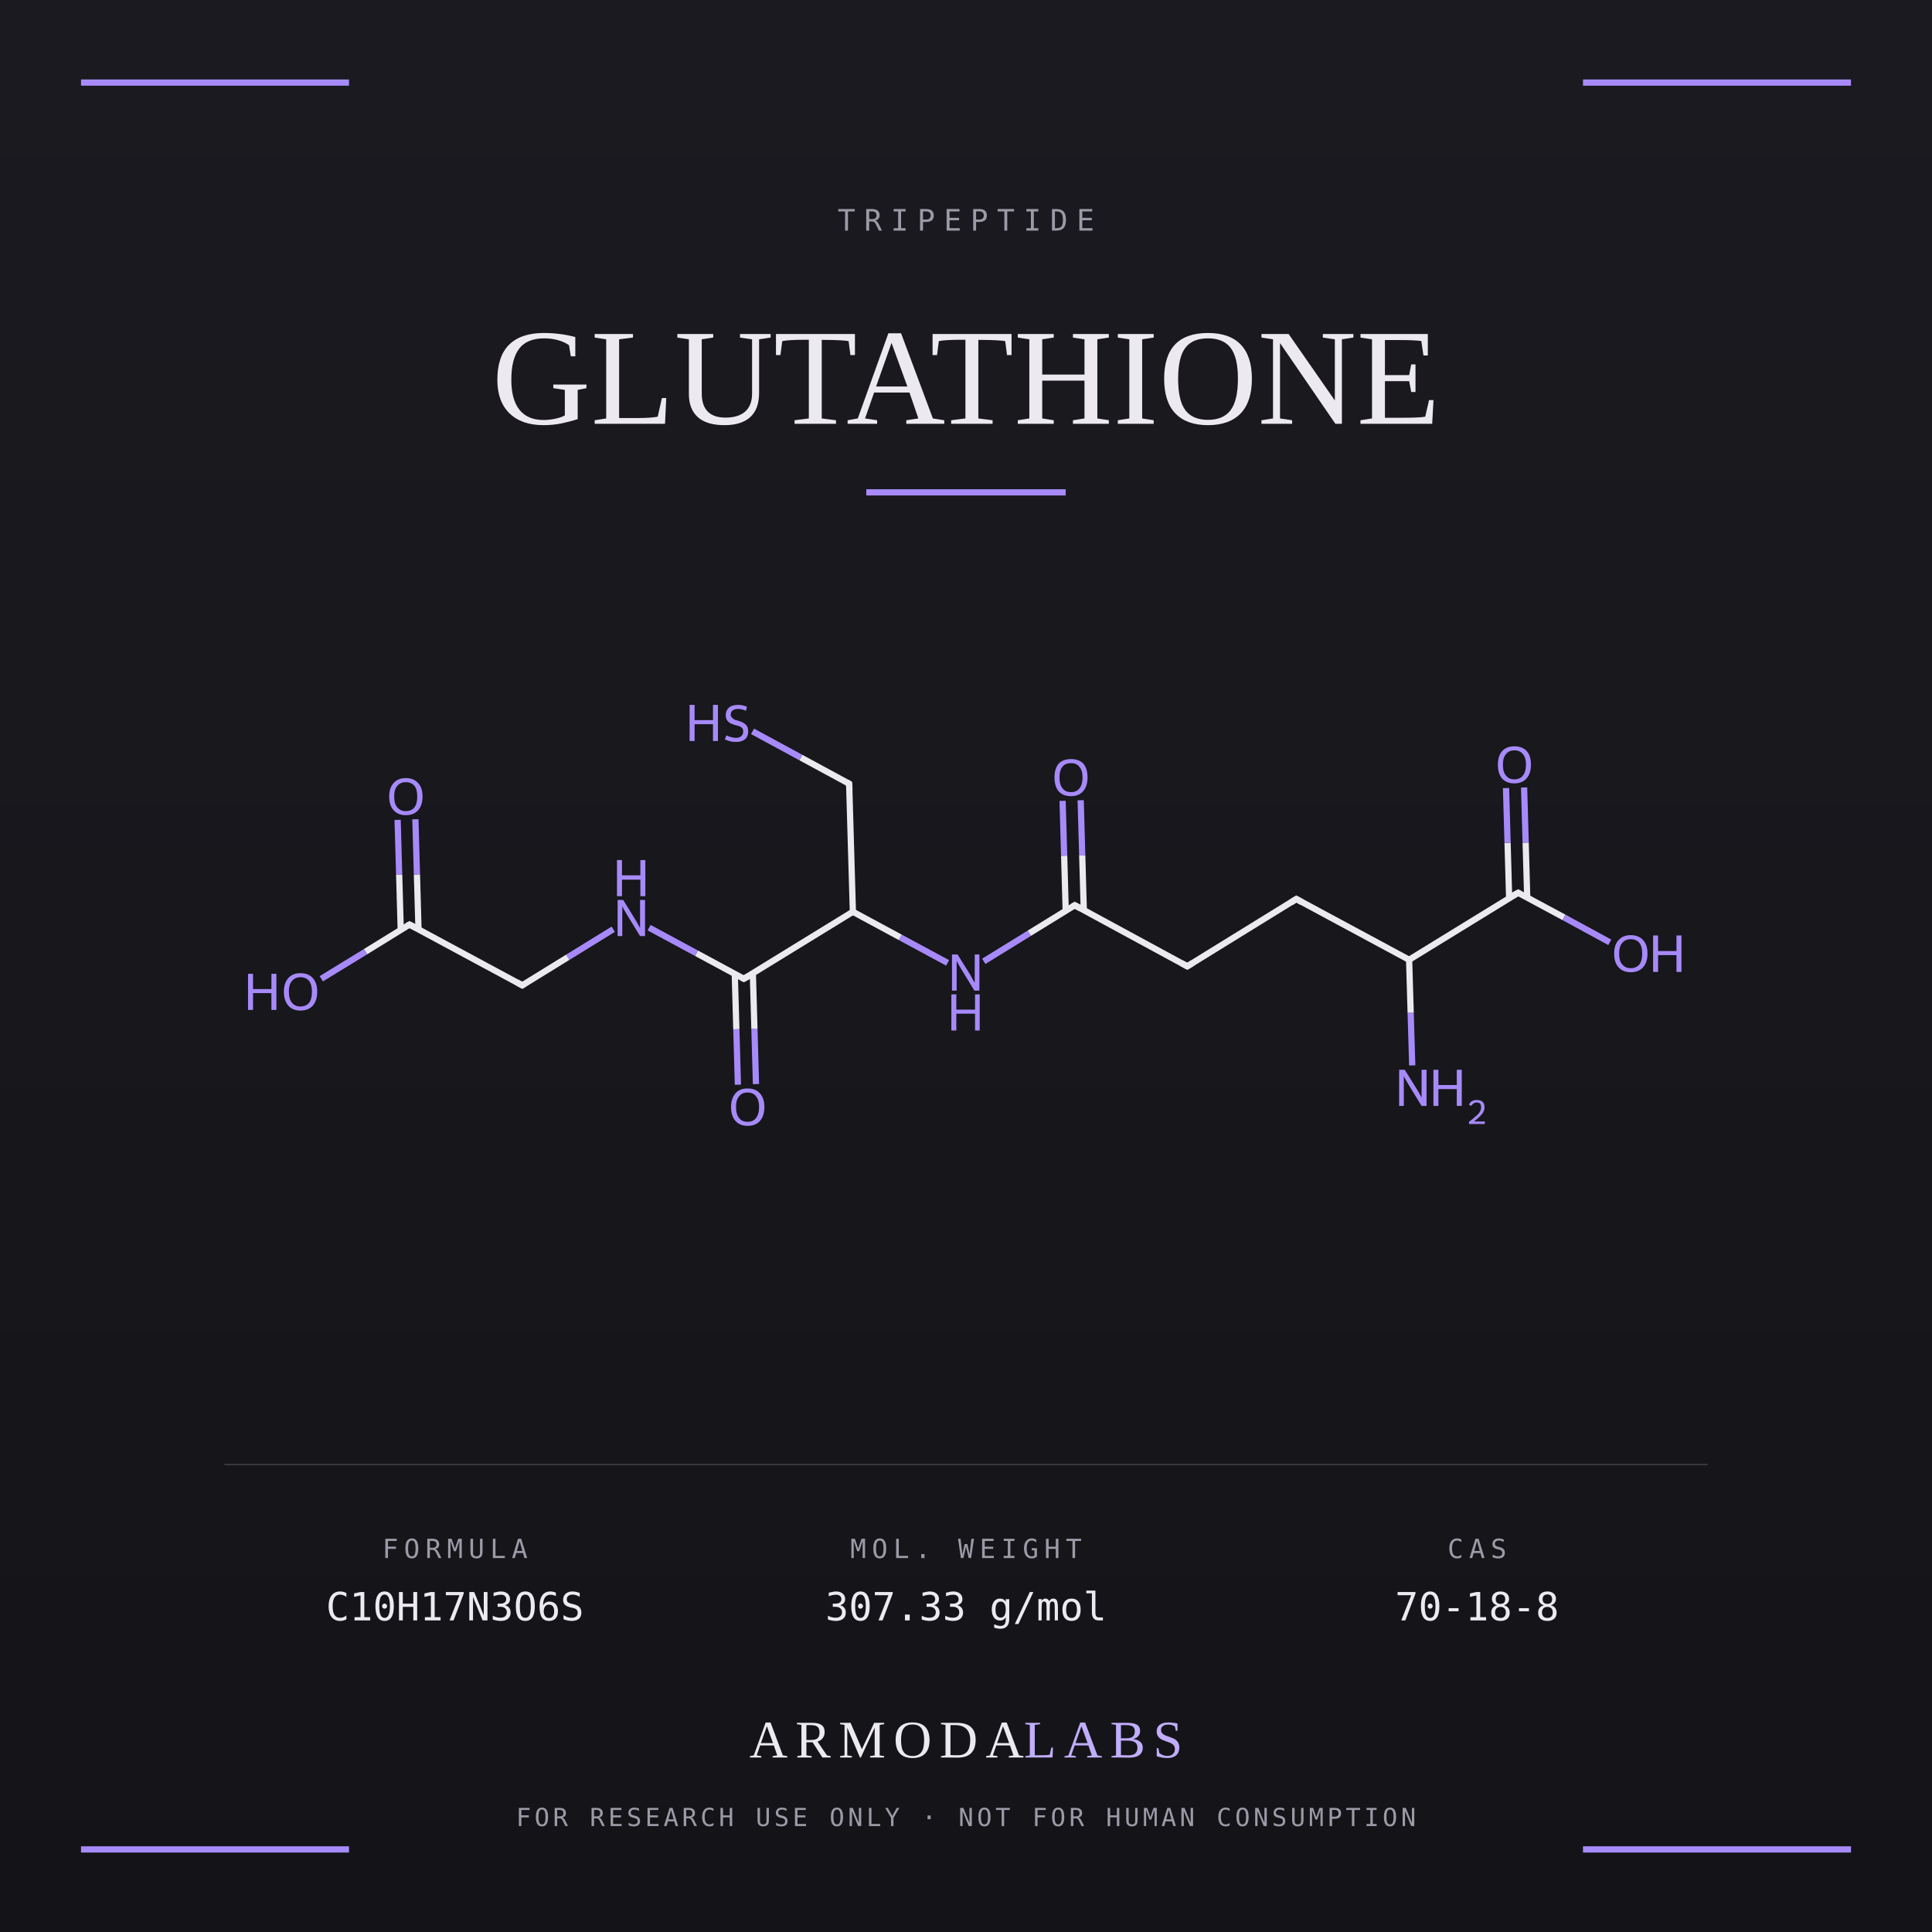
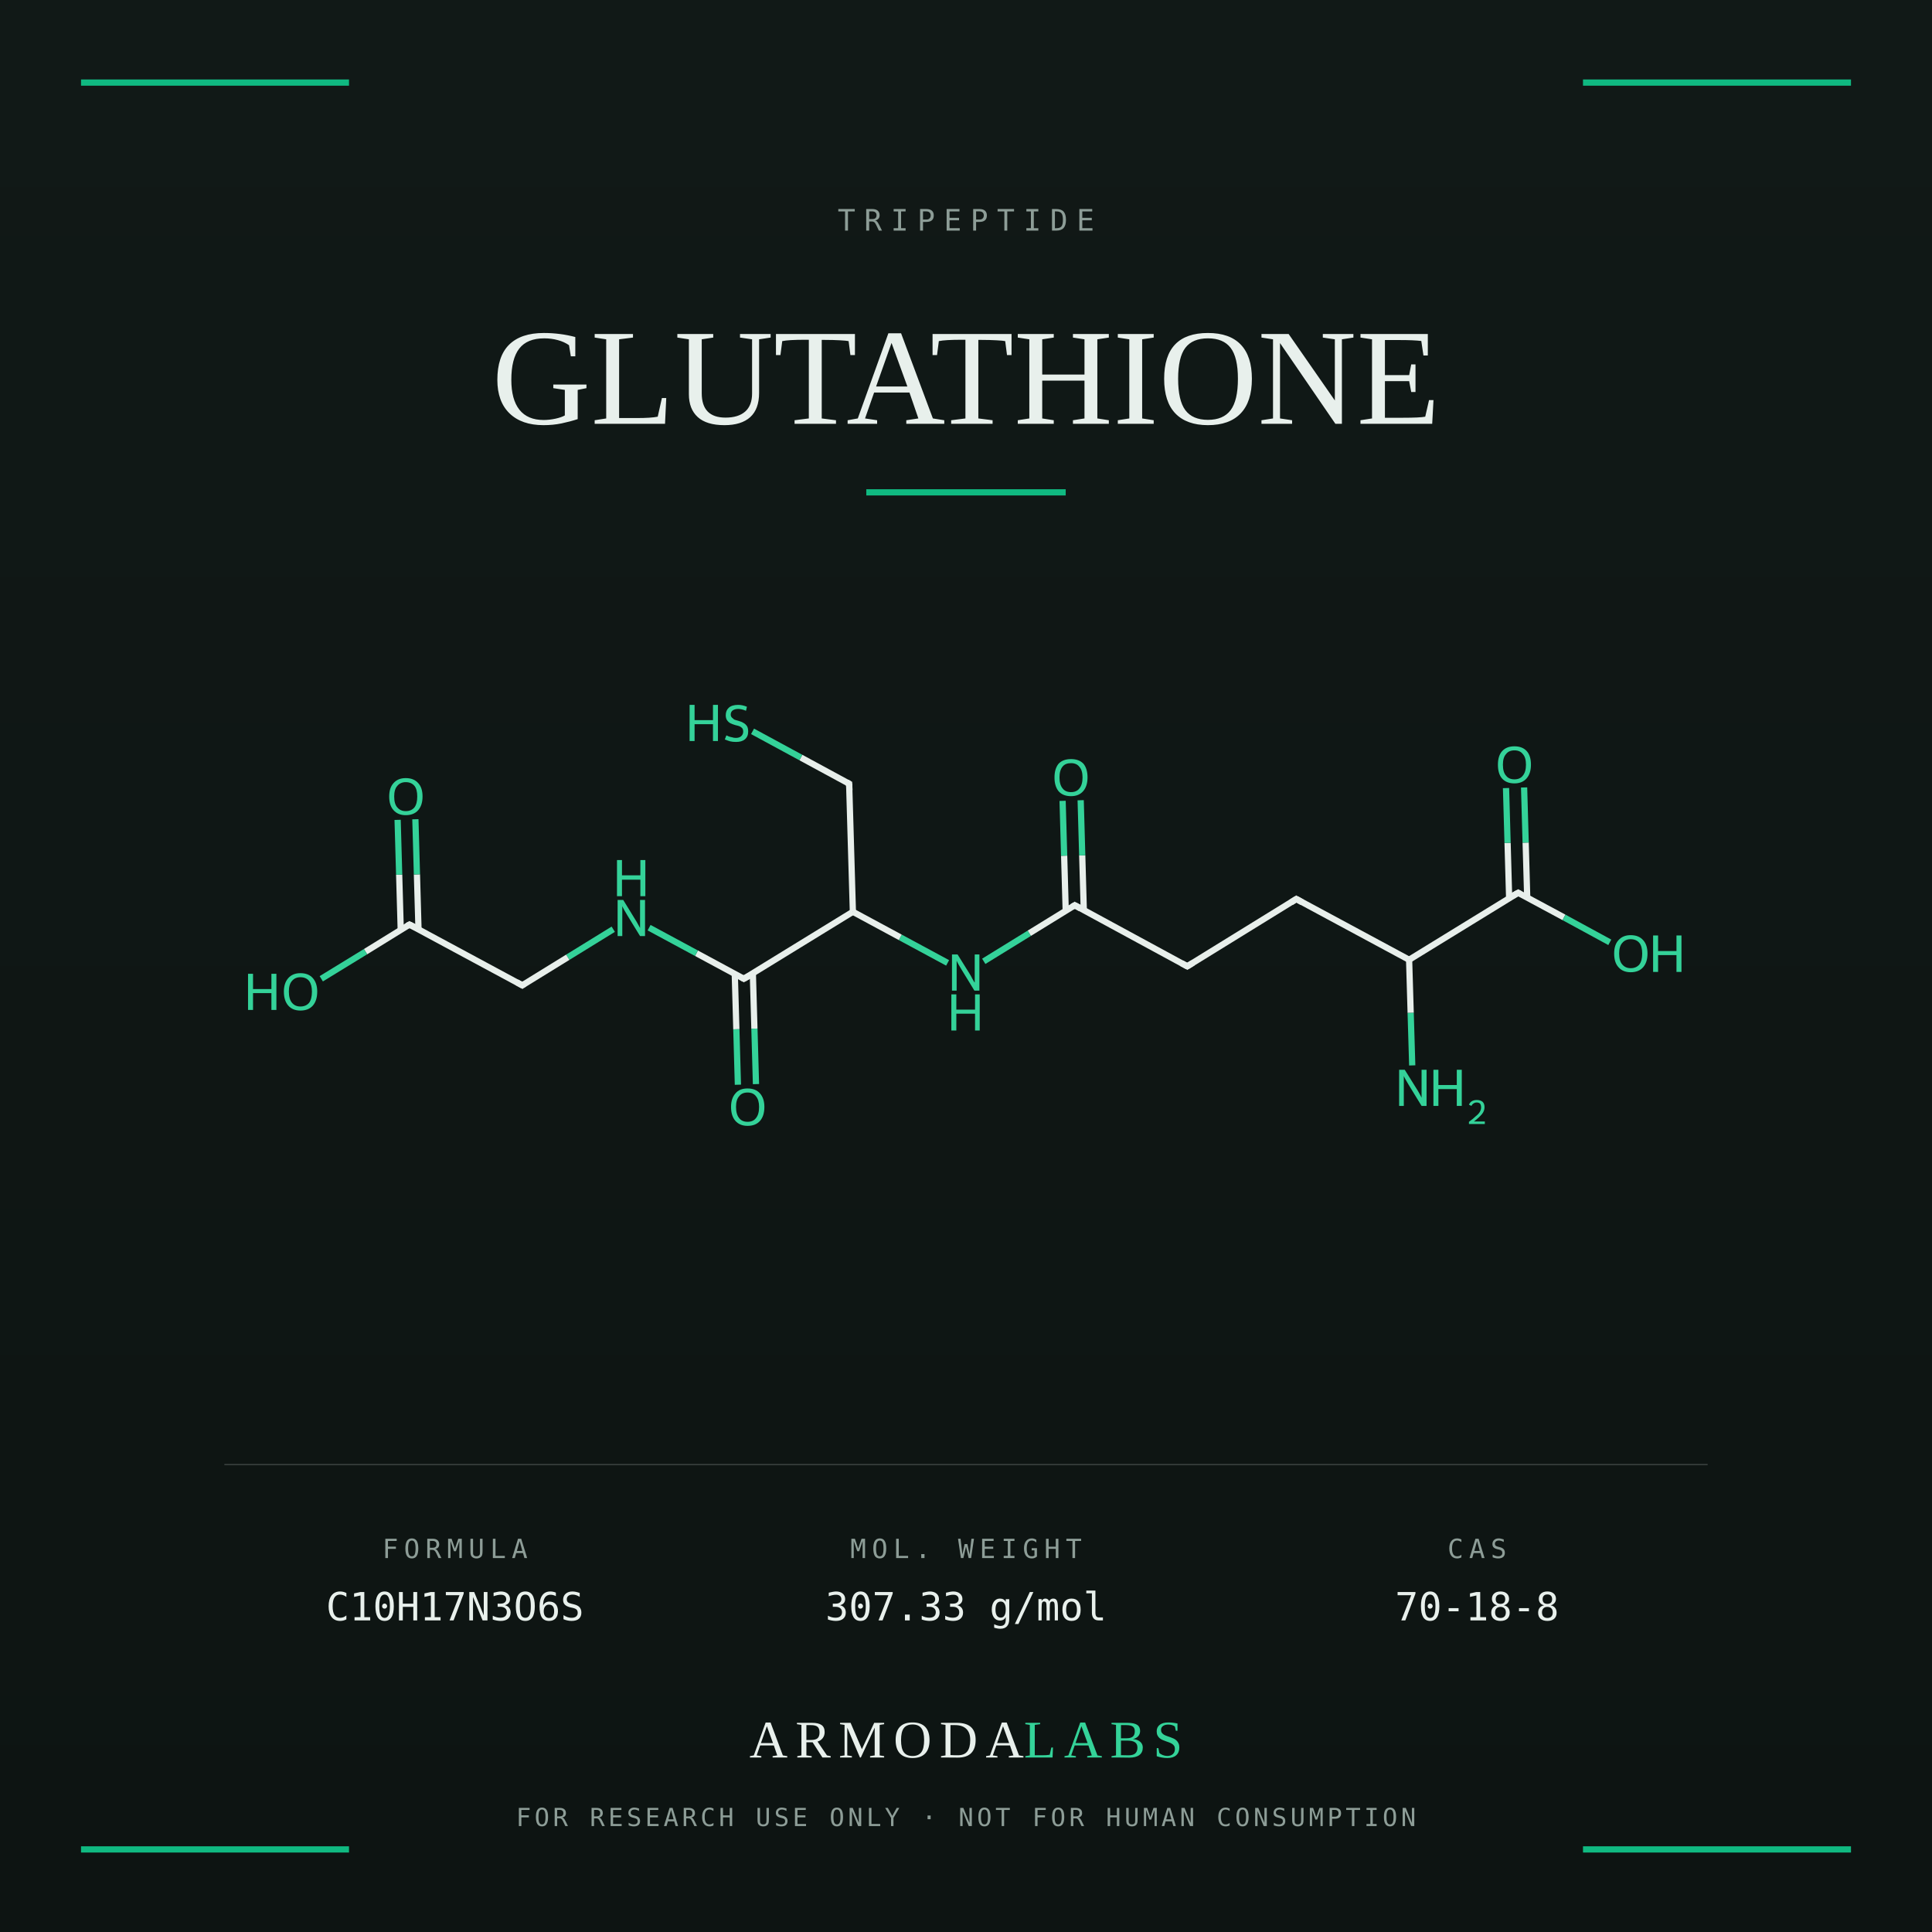
<svg xmlns="http://www.w3.org/2000/svg" viewBox="0 0 620 620" preserveAspectRatio="xMidYMid meet" style="display:block;width:100%;height:auto" role="img" aria-label="GLUTATHIONE chemical structure">
  <defs>
    <linearGradient id="paper" x1="0" y1="0" x2="0" y2="1">
-       <stop offset="0%" stop-color="#1a1a20" />
-       <stop offset="100%" stop-color="#141418" />
+       <stop offset="0%" stop-color="#111917" />
+       <stop offset="100%" stop-color="#0d1412" />
    </linearGradient>
  </defs>
  <rect width="620" height="620" fill="url(#paper)" />
-   <line x1="26" y1="26.5" x2="112" y2="26.5" stroke="#a78bfa" stroke-width="2" />
-   <line x1="508" y1="26.5" x2="594" y2="26.5" stroke="#a78bfa" stroke-width="2" />
-   <line x1="26" y1="593.5" x2="112" y2="593.5" stroke="#a78bfa" stroke-width="2" />
-   <line x1="508" y1="593.5" x2="594" y2="593.5" stroke="#a78bfa" stroke-width="2" />
-   <text x="310.0" y="74" text-anchor="middle" font-family="ui-monospace,Menlo,monospace" font-size="9.5" letter-spacing="2.8" fill="#9b9aa6">TRIPEPTIDE</text>
-   <text x="310.0" y="136" text-anchor="middle" font-family="Georgia,'Times New Roman',serif" font-size="44" fill="#eceaf0">GLUTATHIONE</text>
-   <line x1="278.0" y1="158" x2="342.0" y2="158" stroke="#a78bfa" stroke-width="2" />
+   <line x1="26" y1="26.5" x2="112" y2="26.5" stroke="#10b981" stroke-width="2" />
+   <line x1="508" y1="26.5" x2="594" y2="26.5" stroke="#10b981" stroke-width="2" />
+   <line x1="26" y1="593.5" x2="112" y2="593.5" stroke="#10b981" stroke-width="2" />
+   <line x1="508" y1="593.5" x2="594" y2="593.5" stroke="#10b981" stroke-width="2" />
+   <text x="310.0" y="74" text-anchor="middle" font-family="ui-monospace,Menlo,monospace" font-size="9.5" letter-spacing="2.8" fill="#8d9d97">TRIPEPTIDE</text>
+   <text x="310.0" y="136" text-anchor="middle" font-family="Georgia,'Times New Roman',serif" font-size="44" fill="#e8f0ec">GLUTATHIONE</text>
+   <line x1="278.0" y1="158" x2="342.0" y2="158" stroke="#10b981" stroke-width="2" />
  <g transform="translate(70,176)">
    <svg version="1.1" baseProfile="full" xml:space="preserve" width="480px" height="236px" viewBox="0 0 480 236">
-       <path class="bond-0 atom-0 atom-1" d="M 383.2,165.9 L 382.7,149.0" style="fill:none;fill-rule:evenodd;stroke:#A78AF9;stroke-width:2.0px;stroke-linecap:butt;stroke-linejoin:miter;stroke-opacity:1" />
-       <path class="bond-0 atom-0 atom-1" d="M 382.7,149.0 L 382.2,132.0" style="fill:none;fill-rule:evenodd;stroke:#EBEAEF;stroke-width:2.0px;stroke-linecap:butt;stroke-linejoin:miter;stroke-opacity:1" />
-       <path class="bond-1 atom-1 atom-2" d="M 382.2,132.0 L 346.0,112.5" style="fill:none;fill-rule:evenodd;stroke:#EBEAEF;stroke-width:2.0px;stroke-linecap:butt;stroke-linejoin:miter;stroke-opacity:1" />
-       <path class="bond-2 atom-2 atom-3" d="M 346.0,112.5 L 311.0,134.1" style="fill:none;fill-rule:evenodd;stroke:#EBEAEF;stroke-width:2.0px;stroke-linecap:butt;stroke-linejoin:miter;stroke-opacity:1" />
-       <path class="bond-3 atom-3 atom-4" d="M 311.0,134.1 L 274.9,114.5" style="fill:none;fill-rule:evenodd;stroke:#EBEAEF;stroke-width:2.0px;stroke-linecap:butt;stroke-linejoin:miter;stroke-opacity:1" />
-       <path class="bond-4 atom-4 atom-5" d="M 277.8,116.1 L 277.3,98.5" style="fill:none;fill-rule:evenodd;stroke:#EBEAEF;stroke-width:2.0px;stroke-linecap:butt;stroke-linejoin:miter;stroke-opacity:1" />
-       <path class="bond-4 atom-4 atom-5" d="M 277.3,98.5 L 276.8,80.8" style="fill:none;fill-rule:evenodd;stroke:#A78AF9;stroke-width:2.0px;stroke-linecap:butt;stroke-linejoin:miter;stroke-opacity:1" />
-       <path class="bond-4 atom-4 atom-5" d="M 272.0,116.3 L 271.5,98.6" style="fill:none;fill-rule:evenodd;stroke:#EBEAEF;stroke-width:2.0px;stroke-linecap:butt;stroke-linejoin:miter;stroke-opacity:1" />
-       <path class="bond-4 atom-4 atom-5" d="M 271.5,98.6 L 271.0,81.0" style="fill:none;fill-rule:evenodd;stroke:#A78AF9;stroke-width:2.0px;stroke-linecap:butt;stroke-linejoin:miter;stroke-opacity:1" />
-       <path class="bond-5 atom-4 atom-6" d="M 274.9,114.5 L 260.3,123.5" style="fill:none;fill-rule:evenodd;stroke:#EBEAEF;stroke-width:2.0px;stroke-linecap:butt;stroke-linejoin:miter;stroke-opacity:1" />
-       <path class="bond-5 atom-4 atom-6" d="M 260.3,123.5 L 245.7,132.5" style="fill:none;fill-rule:evenodd;stroke:#A78AF9;stroke-width:2.0px;stroke-linecap:butt;stroke-linejoin:miter;stroke-opacity:1" />
-       <path class="bond-6 atom-6 atom-7" d="M 234.1,133.0 L 218.9,124.8" style="fill:none;fill-rule:evenodd;stroke:#A78AF9;stroke-width:2.0px;stroke-linecap:butt;stroke-linejoin:miter;stroke-opacity:1" />
-       <path class="bond-6 atom-6 atom-7" d="M 218.9,124.8 L 203.7,116.6" style="fill:none;fill-rule:evenodd;stroke:#EBEAEF;stroke-width:2.0px;stroke-linecap:butt;stroke-linejoin:miter;stroke-opacity:1" />
-       <path class="bond-7 atom-7 atom-8" d="M 203.7,116.6 L 202.5,75.5" style="fill:none;fill-rule:evenodd;stroke:#EBEAEF;stroke-width:2.0px;stroke-linecap:butt;stroke-linejoin:miter;stroke-opacity:1" />
-       <path class="bond-8 atom-8 atom-9" d="M 202.5,75.5 L 187.0,67.1" style="fill:none;fill-rule:evenodd;stroke:#EBEAEF;stroke-width:2.0px;stroke-linecap:butt;stroke-linejoin:miter;stroke-opacity:1" />
-       <path class="bond-8 atom-8 atom-9" d="M 187.0,67.1 L 171.5,58.7" style="fill:none;fill-rule:evenodd;stroke:#A78AF9;stroke-width:2.0px;stroke-linecap:butt;stroke-linejoin:miter;stroke-opacity:1" />
-       <path class="bond-9 atom-7 atom-10" d="M 203.7,116.6 L 168.7,138.1" style="fill:none;fill-rule:evenodd;stroke:#EBEAEF;stroke-width:2.0px;stroke-linecap:butt;stroke-linejoin:miter;stroke-opacity:1" />
-       <path class="bond-10 atom-10 atom-11" d="M 165.8,136.6 L 166.3,154.3" style="fill:none;fill-rule:evenodd;stroke:#EBEAEF;stroke-width:2.0px;stroke-linecap:butt;stroke-linejoin:miter;stroke-opacity:1" />
-       <path class="bond-10 atom-10 atom-11" d="M 166.3,154.3 L 166.8,172.1" style="fill:none;fill-rule:evenodd;stroke:#A78AF9;stroke-width:2.0px;stroke-linecap:butt;stroke-linejoin:miter;stroke-opacity:1" />
-       <path class="bond-10 atom-10 atom-11" d="M 171.6,136.4 L 172.1,154.1" style="fill:none;fill-rule:evenodd;stroke:#EBEAEF;stroke-width:2.0px;stroke-linecap:butt;stroke-linejoin:miter;stroke-opacity:1" />
-       <path class="bond-10 atom-10 atom-11" d="M 172.1,154.1 L 172.6,171.9" style="fill:none;fill-rule:evenodd;stroke:#A78AF9;stroke-width:2.0px;stroke-linecap:butt;stroke-linejoin:miter;stroke-opacity:1" />
-       <path class="bond-11 atom-10 atom-12" d="M 168.7,138.1 L 153.5,129.9" style="fill:none;fill-rule:evenodd;stroke:#EBEAEF;stroke-width:2.0px;stroke-linecap:butt;stroke-linejoin:miter;stroke-opacity:1" />
-       <path class="bond-11 atom-10 atom-12" d="M 153.5,129.9 L 138.3,121.7" style="fill:none;fill-rule:evenodd;stroke:#A78AF9;stroke-width:2.0px;stroke-linecap:butt;stroke-linejoin:miter;stroke-opacity:1" />
-       <path class="bond-12 atom-12 atom-13" d="M 126.8,122.2 L 112.2,131.2" style="fill:none;fill-rule:evenodd;stroke:#A78AF9;stroke-width:2.0px;stroke-linecap:butt;stroke-linejoin:miter;stroke-opacity:1" />
-       <path class="bond-12 atom-12 atom-13" d="M 112.2,131.2 L 97.6,140.2" style="fill:none;fill-rule:evenodd;stroke:#EBEAEF;stroke-width:2.0px;stroke-linecap:butt;stroke-linejoin:miter;stroke-opacity:1" />
-       <path class="bond-13 atom-13 atom-14" d="M 97.6,140.2 L 61.4,120.7" style="fill:none;fill-rule:evenodd;stroke:#EBEAEF;stroke-width:2.0px;stroke-linecap:butt;stroke-linejoin:miter;stroke-opacity:1" />
-       <path class="bond-14 atom-14 atom-15" d="M 64.3,122.2 L 63.8,104.6" style="fill:none;fill-rule:evenodd;stroke:#EBEAEF;stroke-width:2.0px;stroke-linecap:butt;stroke-linejoin:miter;stroke-opacity:1" />
-       <path class="bond-14 atom-14 atom-15" d="M 63.8,104.6 L 63.3,86.9" style="fill:none;fill-rule:evenodd;stroke:#A78AF9;stroke-width:2.0px;stroke-linecap:butt;stroke-linejoin:miter;stroke-opacity:1" />
-       <path class="bond-14 atom-14 atom-15" d="M 58.6,122.4 L 58.1,104.7" style="fill:none;fill-rule:evenodd;stroke:#EBEAEF;stroke-width:2.0px;stroke-linecap:butt;stroke-linejoin:miter;stroke-opacity:1" />
-       <path class="bond-14 atom-14 atom-15" d="M 58.1,104.7 L 57.6,87.1" style="fill:none;fill-rule:evenodd;stroke:#A78AF9;stroke-width:2.0px;stroke-linecap:butt;stroke-linejoin:miter;stroke-opacity:1" />
-       <path class="bond-15 atom-14 atom-16" d="M 61.4,120.7 L 47.3,129.4" style="fill:none;fill-rule:evenodd;stroke:#EBEAEF;stroke-width:2.0px;stroke-linecap:butt;stroke-linejoin:miter;stroke-opacity:1" />
-       <path class="bond-15 atom-14 atom-16" d="M 47.3,129.4 L 33.1,138.1" style="fill:none;fill-rule:evenodd;stroke:#A78AF9;stroke-width:2.0px;stroke-linecap:butt;stroke-linejoin:miter;stroke-opacity:1" />
-       <path class="bond-16 atom-1 atom-17" d="M 382.2,132.0 L 417.2,110.5" style="fill:none;fill-rule:evenodd;stroke:#EBEAEF;stroke-width:2.0px;stroke-linecap:butt;stroke-linejoin:miter;stroke-opacity:1" />
-       <path class="bond-17 atom-17 atom-18" d="M 420.1,112.0 L 419.6,94.4" style="fill:none;fill-rule:evenodd;stroke:#EBEAEF;stroke-width:2.0px;stroke-linecap:butt;stroke-linejoin:miter;stroke-opacity:1" />
-       <path class="bond-17 atom-17 atom-18" d="M 419.6,94.4 L 419.1,76.7" style="fill:none;fill-rule:evenodd;stroke:#A78AF9;stroke-width:2.0px;stroke-linecap:butt;stroke-linejoin:miter;stroke-opacity:1" />
-       <path class="bond-17 atom-17 atom-18" d="M 414.3,112.2 L 413.8,94.5" style="fill:none;fill-rule:evenodd;stroke:#EBEAEF;stroke-width:2.0px;stroke-linecap:butt;stroke-linejoin:miter;stroke-opacity:1" />
-       <path class="bond-17 atom-17 atom-18" d="M 413.8,94.5 L 413.3,76.9" style="fill:none;fill-rule:evenodd;stroke:#A78AF9;stroke-width:2.0px;stroke-linecap:butt;stroke-linejoin:miter;stroke-opacity:1" />
-       <path class="bond-18 atom-17 atom-19" d="M 417.2,110.5 L 431.9,118.4" style="fill:none;fill-rule:evenodd;stroke:#EBEAEF;stroke-width:2.0px;stroke-linecap:butt;stroke-linejoin:miter;stroke-opacity:1" />
-       <path class="bond-18 atom-17 atom-19" d="M 431.9,118.4 L 446.6,126.4" style="fill:none;fill-rule:evenodd;stroke:#A78AF9;stroke-width:2.0px;stroke-linecap:butt;stroke-linejoin:miter;stroke-opacity:1" />
-       <path d="M 347.8,113.5 L 346.0,112.5 L 344.3,113.6" style="fill:none;stroke:#EBEAEF;stroke-width:2.0px;stroke-linecap:butt;stroke-linejoin:miter;stroke-miterlimit:10;stroke-opacity:1;" />
-       <path d="M 312.8,133.0 L 311.0,134.1 L 309.2,133.1" style="fill:none;stroke:#EBEAEF;stroke-width:2.0px;stroke-linecap:butt;stroke-linejoin:miter;stroke-miterlimit:10;stroke-opacity:1;" />
-       <path d="M 276.7,115.5 L 274.9,114.5 L 274.1,115.0" style="fill:none;stroke:#EBEAEF;stroke-width:2.0px;stroke-linecap:butt;stroke-linejoin:miter;stroke-miterlimit:10;stroke-opacity:1;" />
-       <path d="M 202.6,77.6 L 202.5,75.5 L 201.8,75.1" style="fill:none;stroke:#EBEAEF;stroke-width:2.0px;stroke-linecap:butt;stroke-linejoin:miter;stroke-miterlimit:10;stroke-opacity:1;" />
-       <path d="M 170.5,137.1 L 168.7,138.1 L 168.0,137.7" style="fill:none;stroke:#EBEAEF;stroke-width:2.0px;stroke-linecap:butt;stroke-linejoin:miter;stroke-miterlimit:10;stroke-opacity:1;" />
-       <path d="M 98.3,139.7 L 97.6,140.2 L 95.8,139.2" style="fill:none;stroke:#EBEAEF;stroke-width:2.0px;stroke-linecap:butt;stroke-linejoin:miter;stroke-miterlimit:10;stroke-opacity:1;" />
-       <path d="M 63.2,121.6 L 61.4,120.7 L 60.7,121.1" style="fill:none;stroke:#EBEAEF;stroke-width:2.0px;stroke-linecap:butt;stroke-linejoin:miter;stroke-miterlimit:10;stroke-opacity:1;" />
-       <path d="M 415.4,111.5 L 417.2,110.5 L 417.9,110.9" style="fill:none;stroke:#EBEAEF;stroke-width:2.0px;stroke-linecap:butt;stroke-linejoin:miter;stroke-miterlimit:10;stroke-opacity:1;" />
-       <path class="atom-0" d="M 380.8 167.3 L 384.6 173.4 Q 385.0 174.0, 385.6 175.1 Q 386.2 176.2, 386.2 176.3 L 386.2 167.3 L 387.8 167.3 L 387.8 178.9 L 386.2 178.9 L 382.1 172.2 Q 381.6 171.4, 381.1 170.5 Q 380.6 169.6, 380.5 169.3 L 380.5 178.9 L 379.0 178.9 L 379.0 167.3 L 380.8 167.3 " fill="#A78AF9" />
-       <path class="atom-0" d="M 390.0 167.3 L 391.6 167.3 L 391.6 172.2 L 397.5 172.2 L 397.5 167.3 L 399.1 167.3 L 399.1 178.9 L 397.5 178.9 L 397.5 173.5 L 391.6 173.5 L 391.6 178.9 L 390.0 178.9 L 390.0 167.3 " fill="#A78AF9" />
-       <path class="atom-0" d="M 401.4 178.5 Q 401.7 177.8, 402.3 177.4 Q 403.0 177.0, 403.9 177.0 Q 405.1 177.0, 405.8 177.6 Q 406.4 178.2, 406.4 179.3 Q 406.4 180.5, 405.6 181.5 Q 404.7 182.6, 403.0 183.9 L 406.5 183.9 L 406.5 184.7 L 401.4 184.7 L 401.4 184.0 Q 402.8 183.0, 403.6 182.2 Q 404.5 181.5, 404.9 180.8 Q 405.3 180.1, 405.3 179.4 Q 405.3 178.7, 405.0 178.2 Q 404.6 177.8, 403.9 177.8 Q 403.3 177.8, 402.9 178.1 Q 402.5 178.3, 402.2 178.9 L 401.4 178.5 " fill="#A78AF9" />
-       <path class="atom-5" d="M 268.4 73.5 Q 268.4 70.7, 269.7 69.1 Q 271.1 67.6, 273.7 67.6 Q 276.3 67.6, 277.7 69.1 Q 279.0 70.7, 279.0 73.5 Q 279.0 76.3, 277.6 77.9 Q 276.2 79.5, 273.7 79.5 Q 271.1 79.5, 269.7 77.9 Q 268.4 76.3, 268.4 73.5 M 273.7 78.2 Q 275.5 78.2, 276.4 77.0 Q 277.4 75.8, 277.4 73.5 Q 277.4 71.2, 276.4 70.1 Q 275.5 68.9, 273.7 68.9 Q 271.9 68.9, 271.0 70.0 Q 270.0 71.2, 270.0 73.5 Q 270.0 75.8, 271.0 77.0 Q 271.9 78.2, 273.7 78.2 " fill="#A78AF9" />
-       <path class="atom-6" d="M 237.3 130.3 L 241.1 136.4 Q 241.5 137.0, 242.1 138.2 Q 242.7 139.3, 242.8 139.3 L 242.8 130.3 L 244.3 130.3 L 244.3 141.9 L 242.7 141.9 L 238.6 135.2 Q 238.1 134.4, 237.6 133.5 Q 237.1 132.6, 237.0 132.3 L 237.0 141.9 L 235.5 141.9 L 235.5 130.3 L 237.3 130.3 " fill="#A78AF9" />
-       <path class="atom-6" d="M 235.3 143.1 L 236.9 143.1 L 236.9 148.0 L 242.9 148.0 L 242.9 143.1 L 244.4 143.1 L 244.4 154.7 L 242.9 154.7 L 242.9 149.3 L 236.9 149.3 L 236.9 154.7 L 235.3 154.7 L 235.3 143.1 " fill="#A78AF9" />
-       <path class="atom-9" d="M 151.3 50.2 L 152.9 50.2 L 152.9 55.1 L 158.8 55.1 L 158.8 50.2 L 160.4 50.2 L 160.4 61.8 L 158.8 61.8 L 158.8 56.4 L 152.9 56.4 L 152.9 61.8 L 151.3 61.8 L 151.3 50.2 " fill="#A78AF9" />
-       <path class="atom-9" d="M 163.1 60.0 Q 163.2 60.0, 163.8 60.3 Q 164.3 60.5, 164.9 60.6 Q 165.5 60.8, 166.1 60.8 Q 167.2 60.8, 167.8 60.3 Q 168.5 59.7, 168.5 58.8 Q 168.5 58.1, 168.2 57.7 Q 167.8 57.3, 167.4 57.1 Q 166.9 56.9, 166.0 56.7 Q 165.0 56.4, 164.4 56.1 Q 163.8 55.8, 163.3 55.1 Q 162.9 54.5, 162.9 53.5 Q 162.9 52.0, 163.9 51.1 Q 164.9 50.2, 166.9 50.2 Q 168.2 50.2, 169.7 50.8 L 169.4 52.1 Q 168.0 51.5, 166.9 51.5 Q 165.8 51.5, 165.1 52.0 Q 164.5 52.5, 164.5 53.3 Q 164.5 53.9, 164.9 54.3 Q 165.2 54.6, 165.6 54.9 Q 166.1 55.1, 166.9 55.3 Q 168.0 55.6, 168.6 56.0 Q 169.2 56.3, 169.7 57.0 Q 170.1 57.6, 170.1 58.8 Q 170.1 60.4, 169.0 61.3 Q 168.0 62.1, 166.2 62.1 Q 165.1 62.1, 164.3 61.9 Q 163.6 61.7, 162.6 61.3 L 163.1 60.0 " fill="#A78AF9" />
-       <path class="atom-11" d="M 164.6 179.2 Q 164.6 176.5, 166.0 174.9 Q 167.3 173.3, 169.9 173.3 Q 172.5 173.3, 173.9 174.9 Q 175.3 176.5, 175.3 179.2 Q 175.3 182.1, 173.9 183.7 Q 172.5 185.3, 169.9 185.3 Q 167.4 185.3, 166.0 183.7 Q 164.6 182.1, 164.6 179.2 M 169.9 184.0 Q 171.7 184.0, 172.6 182.8 Q 173.6 181.6, 173.6 179.2 Q 173.6 177.0, 172.6 175.8 Q 171.7 174.6, 169.9 174.6 Q 168.1 174.6, 167.2 175.8 Q 166.2 176.9, 166.2 179.2 Q 166.2 181.6, 167.2 182.8 Q 168.1 184.0, 169.9 184.0 " fill="#A78AF9" />
-       <path class="atom-12" d="M 130.0 112.8 L 133.8 119.0 Q 134.2 119.6, 134.8 120.7 Q 135.4 121.8, 135.4 121.8 L 135.4 112.8 L 137.0 112.8 L 137.0 124.4 L 135.4 124.4 L 131.3 117.7 Q 130.8 116.9, 130.3 116.0 Q 129.8 115.1, 129.7 114.8 L 129.7 124.4 L 128.2 124.4 L 128.2 112.8 L 130.0 112.8 " fill="#A78AF9" />
-       <path class="atom-12" d="M 128.0 100.0 L 129.6 100.0 L 129.6 104.9 L 135.5 104.9 L 135.5 100.0 L 137.1 100.0 L 137.1 111.6 L 135.5 111.6 L 135.5 106.3 L 129.6 106.3 L 129.6 111.6 L 128.0 111.6 L 128.0 100.0 " fill="#A78AF9" />
-       <path class="atom-15" d="M 54.9 79.6 Q 54.9 76.8, 56.3 75.3 Q 57.7 73.7, 60.2 73.7 Q 62.8 73.7, 64.2 75.3 Q 65.6 76.8, 65.6 79.6 Q 65.6 82.4, 64.2 84.0 Q 62.8 85.6, 60.2 85.6 Q 57.7 85.6, 56.3 84.0 Q 54.9 82.5, 54.9 79.6 M 60.2 84.3 Q 62.0 84.3, 63.0 83.1 Q 63.9 81.9, 63.9 79.6 Q 63.9 77.3, 63.0 76.2 Q 62.0 75.0, 60.2 75.0 Q 58.5 75.0, 57.5 76.2 Q 56.5 77.3, 56.5 79.6 Q 56.5 82.0, 57.5 83.1 Q 58.5 84.3, 60.2 84.3 " fill="#A78AF9" />
-       <path class="atom-16" d="M 9.6 136.5 L 11.2 136.5 L 11.2 141.4 L 17.1 141.4 L 17.1 136.5 L 18.7 136.5 L 18.7 148.1 L 17.1 148.1 L 17.1 142.7 L 11.2 142.7 L 11.2 148.1 L 9.6 148.1 L 9.6 136.5 " fill="#A78AF9" />
-       <path class="atom-16" d="M 21.1 142.2 Q 21.1 139.5, 22.5 137.9 Q 23.9 136.3, 26.4 136.3 Q 29.0 136.3, 30.4 137.9 Q 31.8 139.5, 31.8 142.2 Q 31.8 145.1, 30.4 146.7 Q 29.0 148.3, 26.4 148.3 Q 23.9 148.3, 22.5 146.7 Q 21.1 145.1, 21.1 142.2 M 26.4 147.0 Q 28.2 147.0, 29.2 145.8 Q 30.1 144.6, 30.1 142.2 Q 30.1 140.0, 29.2 138.8 Q 28.2 137.6, 26.4 137.6 Q 24.7 137.6, 23.7 138.8 Q 22.7 139.9, 22.7 142.2 Q 22.7 144.6, 23.7 145.8 Q 24.7 147.0, 26.4 147.0 " fill="#A78AF9" />
-       <path class="atom-18" d="M 410.7 69.4 Q 410.7 66.6, 412.0 65.1 Q 413.4 63.5, 416.0 63.5 Q 418.6 63.5, 420.0 65.1 Q 421.3 66.6, 421.3 69.4 Q 421.3 72.2, 419.9 73.8 Q 418.5 75.4, 416.0 75.4 Q 413.4 75.4, 412.0 73.8 Q 410.7 72.3, 410.7 69.4 M 416.0 74.1 Q 417.8 74.1, 418.7 72.9 Q 419.7 71.7, 419.7 69.4 Q 419.7 67.1, 418.7 66.0 Q 417.8 64.8, 416.0 64.8 Q 414.2 64.8, 413.3 66.0 Q 412.3 67.1, 412.3 69.4 Q 412.3 71.8, 413.3 72.9 Q 414.2 74.1, 416.0 74.1 " fill="#A78AF9" />
-       <path class="atom-19" d="M 448.0 130.0 Q 448.0 127.2, 449.4 125.7 Q 450.8 124.1, 453.3 124.1 Q 455.9 124.1, 457.3 125.7 Q 458.7 127.2, 458.7 130.0 Q 458.7 132.8, 457.3 134.4 Q 455.9 136.0, 453.3 136.0 Q 450.8 136.0, 449.4 134.4 Q 448.0 132.9, 448.0 130.0 M 453.3 134.7 Q 455.1 134.7, 456.1 133.5 Q 457.0 132.3, 457.0 130.0 Q 457.0 127.7, 456.1 126.6 Q 455.1 125.4, 453.3 125.4 Q 451.6 125.4, 450.6 126.6 Q 449.6 127.7, 449.6 130.0 Q 449.6 132.4, 450.6 133.5 Q 451.6 134.7, 453.3 134.7 " fill="#A78AF9" />
-       <path class="atom-19" d="M 460.5 124.2 L 462.1 124.2 L 462.1 129.2 L 468.0 129.2 L 468.0 124.2 L 469.6 124.2 L 469.6 135.9 L 468.0 135.9 L 468.0 130.5 L 462.1 130.5 L 462.1 135.9 L 460.5 135.9 L 460.5 124.2 " fill="#A78AF9" />
+       <path class="bond-0 atom-0 atom-1" d="M 383.2,165.9 L 382.7,149.0" style="fill:none;fill-rule:evenodd;stroke:#34D299;stroke-width:2.0px;stroke-linecap:butt;stroke-linejoin:miter;stroke-opacity:1" />
+       <path class="bond-0 atom-0 atom-1" d="M 382.7,149.0 L 382.2,132.0" style="fill:none;fill-rule:evenodd;stroke:#E8EFEB;stroke-width:2.0px;stroke-linecap:butt;stroke-linejoin:miter;stroke-opacity:1" />
+       <path class="bond-1 atom-1 atom-2" d="M 382.2,132.0 L 346.0,112.5" style="fill:none;fill-rule:evenodd;stroke:#E8EFEB;stroke-width:2.0px;stroke-linecap:butt;stroke-linejoin:miter;stroke-opacity:1" />
+       <path class="bond-2 atom-2 atom-3" d="M 346.0,112.5 L 311.0,134.1" style="fill:none;fill-rule:evenodd;stroke:#E8EFEB;stroke-width:2.0px;stroke-linecap:butt;stroke-linejoin:miter;stroke-opacity:1" />
+       <path class="bond-3 atom-3 atom-4" d="M 311.0,134.1 L 274.9,114.5" style="fill:none;fill-rule:evenodd;stroke:#E8EFEB;stroke-width:2.0px;stroke-linecap:butt;stroke-linejoin:miter;stroke-opacity:1" />
+       <path class="bond-4 atom-4 atom-5" d="M 277.8,116.1 L 277.3,98.5" style="fill:none;fill-rule:evenodd;stroke:#E8EFEB;stroke-width:2.0px;stroke-linecap:butt;stroke-linejoin:miter;stroke-opacity:1" />
+       <path class="bond-4 atom-4 atom-5" d="M 277.3,98.5 L 276.8,80.8" style="fill:none;fill-rule:evenodd;stroke:#34D299;stroke-width:2.0px;stroke-linecap:butt;stroke-linejoin:miter;stroke-opacity:1" />
+       <path class="bond-4 atom-4 atom-5" d="M 272.0,116.3 L 271.5,98.6" style="fill:none;fill-rule:evenodd;stroke:#E8EFEB;stroke-width:2.0px;stroke-linecap:butt;stroke-linejoin:miter;stroke-opacity:1" />
+       <path class="bond-4 atom-4 atom-5" d="M 271.5,98.6 L 271.0,81.0" style="fill:none;fill-rule:evenodd;stroke:#34D299;stroke-width:2.0px;stroke-linecap:butt;stroke-linejoin:miter;stroke-opacity:1" />
+       <path class="bond-5 atom-4 atom-6" d="M 274.9,114.5 L 260.3,123.5" style="fill:none;fill-rule:evenodd;stroke:#E8EFEB;stroke-width:2.0px;stroke-linecap:butt;stroke-linejoin:miter;stroke-opacity:1" />
+       <path class="bond-5 atom-4 atom-6" d="M 260.3,123.5 L 245.7,132.5" style="fill:none;fill-rule:evenodd;stroke:#34D299;stroke-width:2.0px;stroke-linecap:butt;stroke-linejoin:miter;stroke-opacity:1" />
+       <path class="bond-6 atom-6 atom-7" d="M 234.1,133.0 L 218.9,124.8" style="fill:none;fill-rule:evenodd;stroke:#34D299;stroke-width:2.0px;stroke-linecap:butt;stroke-linejoin:miter;stroke-opacity:1" />
+       <path class="bond-6 atom-6 atom-7" d="M 218.9,124.8 L 203.7,116.6" style="fill:none;fill-rule:evenodd;stroke:#E8EFEB;stroke-width:2.0px;stroke-linecap:butt;stroke-linejoin:miter;stroke-opacity:1" />
+       <path class="bond-7 atom-7 atom-8" d="M 203.7,116.6 L 202.5,75.5" style="fill:none;fill-rule:evenodd;stroke:#E8EFEB;stroke-width:2.0px;stroke-linecap:butt;stroke-linejoin:miter;stroke-opacity:1" />
+       <path class="bond-8 atom-8 atom-9" d="M 202.5,75.5 L 187.0,67.1" style="fill:none;fill-rule:evenodd;stroke:#E8EFEB;stroke-width:2.0px;stroke-linecap:butt;stroke-linejoin:miter;stroke-opacity:1" />
+       <path class="bond-8 atom-8 atom-9" d="M 187.0,67.1 L 171.5,58.7" style="fill:none;fill-rule:evenodd;stroke:#34D299;stroke-width:2.0px;stroke-linecap:butt;stroke-linejoin:miter;stroke-opacity:1" />
+       <path class="bond-9 atom-7 atom-10" d="M 203.7,116.6 L 168.7,138.1" style="fill:none;fill-rule:evenodd;stroke:#E8EFEB;stroke-width:2.0px;stroke-linecap:butt;stroke-linejoin:miter;stroke-opacity:1" />
+       <path class="bond-10 atom-10 atom-11" d="M 165.8,136.6 L 166.3,154.3" style="fill:none;fill-rule:evenodd;stroke:#E8EFEB;stroke-width:2.0px;stroke-linecap:butt;stroke-linejoin:miter;stroke-opacity:1" />
+       <path class="bond-10 atom-10 atom-11" d="M 166.3,154.3 L 166.8,172.1" style="fill:none;fill-rule:evenodd;stroke:#34D299;stroke-width:2.0px;stroke-linecap:butt;stroke-linejoin:miter;stroke-opacity:1" />
+       <path class="bond-10 atom-10 atom-11" d="M 171.6,136.4 L 172.1,154.1" style="fill:none;fill-rule:evenodd;stroke:#E8EFEB;stroke-width:2.0px;stroke-linecap:butt;stroke-linejoin:miter;stroke-opacity:1" />
+       <path class="bond-10 atom-10 atom-11" d="M 172.1,154.1 L 172.6,171.9" style="fill:none;fill-rule:evenodd;stroke:#34D299;stroke-width:2.0px;stroke-linecap:butt;stroke-linejoin:miter;stroke-opacity:1" />
+       <path class="bond-11 atom-10 atom-12" d="M 168.7,138.1 L 153.5,129.9" style="fill:none;fill-rule:evenodd;stroke:#E8EFEB;stroke-width:2.0px;stroke-linecap:butt;stroke-linejoin:miter;stroke-opacity:1" />
+       <path class="bond-11 atom-10 atom-12" d="M 153.5,129.9 L 138.3,121.7" style="fill:none;fill-rule:evenodd;stroke:#34D299;stroke-width:2.0px;stroke-linecap:butt;stroke-linejoin:miter;stroke-opacity:1" />
+       <path class="bond-12 atom-12 atom-13" d="M 126.8,122.2 L 112.2,131.2" style="fill:none;fill-rule:evenodd;stroke:#34D299;stroke-width:2.0px;stroke-linecap:butt;stroke-linejoin:miter;stroke-opacity:1" />
+       <path class="bond-12 atom-12 atom-13" d="M 112.2,131.2 L 97.6,140.2" style="fill:none;fill-rule:evenodd;stroke:#E8EFEB;stroke-width:2.0px;stroke-linecap:butt;stroke-linejoin:miter;stroke-opacity:1" />
+       <path class="bond-13 atom-13 atom-14" d="M 97.6,140.2 L 61.4,120.7" style="fill:none;fill-rule:evenodd;stroke:#E8EFEB;stroke-width:2.0px;stroke-linecap:butt;stroke-linejoin:miter;stroke-opacity:1" />
+       <path class="bond-14 atom-14 atom-15" d="M 64.3,122.2 L 63.8,104.6" style="fill:none;fill-rule:evenodd;stroke:#E8EFEB;stroke-width:2.0px;stroke-linecap:butt;stroke-linejoin:miter;stroke-opacity:1" />
+       <path class="bond-14 atom-14 atom-15" d="M 63.8,104.6 L 63.3,86.9" style="fill:none;fill-rule:evenodd;stroke:#34D299;stroke-width:2.0px;stroke-linecap:butt;stroke-linejoin:miter;stroke-opacity:1" />
+       <path class="bond-14 atom-14 atom-15" d="M 58.6,122.4 L 58.1,104.7" style="fill:none;fill-rule:evenodd;stroke:#E8EFEB;stroke-width:2.0px;stroke-linecap:butt;stroke-linejoin:miter;stroke-opacity:1" />
+       <path class="bond-14 atom-14 atom-15" d="M 58.1,104.7 L 57.6,87.1" style="fill:none;fill-rule:evenodd;stroke:#34D299;stroke-width:2.0px;stroke-linecap:butt;stroke-linejoin:miter;stroke-opacity:1" />
+       <path class="bond-15 atom-14 atom-16" d="M 61.4,120.7 L 47.3,129.4" style="fill:none;fill-rule:evenodd;stroke:#E8EFEB;stroke-width:2.0px;stroke-linecap:butt;stroke-linejoin:miter;stroke-opacity:1" />
+       <path class="bond-15 atom-14 atom-16" d="M 47.3,129.4 L 33.1,138.1" style="fill:none;fill-rule:evenodd;stroke:#34D299;stroke-width:2.0px;stroke-linecap:butt;stroke-linejoin:miter;stroke-opacity:1" />
+       <path class="bond-16 atom-1 atom-17" d="M 382.2,132.0 L 417.2,110.5" style="fill:none;fill-rule:evenodd;stroke:#E8EFEB;stroke-width:2.0px;stroke-linecap:butt;stroke-linejoin:miter;stroke-opacity:1" />
+       <path class="bond-17 atom-17 atom-18" d="M 420.1,112.0 L 419.6,94.4" style="fill:none;fill-rule:evenodd;stroke:#E8EFEB;stroke-width:2.0px;stroke-linecap:butt;stroke-linejoin:miter;stroke-opacity:1" />
+       <path class="bond-17 atom-17 atom-18" d="M 419.6,94.4 L 419.1,76.7" style="fill:none;fill-rule:evenodd;stroke:#34D299;stroke-width:2.0px;stroke-linecap:butt;stroke-linejoin:miter;stroke-opacity:1" />
+       <path class="bond-17 atom-17 atom-18" d="M 414.3,112.2 L 413.8,94.5" style="fill:none;fill-rule:evenodd;stroke:#E8EFEB;stroke-width:2.0px;stroke-linecap:butt;stroke-linejoin:miter;stroke-opacity:1" />
+       <path class="bond-17 atom-17 atom-18" d="M 413.8,94.5 L 413.3,76.9" style="fill:none;fill-rule:evenodd;stroke:#34D299;stroke-width:2.0px;stroke-linecap:butt;stroke-linejoin:miter;stroke-opacity:1" />
+       <path class="bond-18 atom-17 atom-19" d="M 417.2,110.5 L 431.9,118.4" style="fill:none;fill-rule:evenodd;stroke:#E8EFEB;stroke-width:2.0px;stroke-linecap:butt;stroke-linejoin:miter;stroke-opacity:1" />
+       <path class="bond-18 atom-17 atom-19" d="M 431.9,118.4 L 446.6,126.4" style="fill:none;fill-rule:evenodd;stroke:#34D299;stroke-width:2.0px;stroke-linecap:butt;stroke-linejoin:miter;stroke-opacity:1" />
+       <path d="M 347.8,113.5 L 346.0,112.5 L 344.3,113.6" style="fill:none;stroke:#E8EFEB;stroke-width:2.0px;stroke-linecap:butt;stroke-linejoin:miter;stroke-miterlimit:10;stroke-opacity:1;" />
+       <path d="M 312.8,133.0 L 311.0,134.1 L 309.2,133.1" style="fill:none;stroke:#E8EFEB;stroke-width:2.0px;stroke-linecap:butt;stroke-linejoin:miter;stroke-miterlimit:10;stroke-opacity:1;" />
+       <path d="M 276.7,115.5 L 274.9,114.5 L 274.1,115.0" style="fill:none;stroke:#E8EFEB;stroke-width:2.0px;stroke-linecap:butt;stroke-linejoin:miter;stroke-miterlimit:10;stroke-opacity:1;" />
+       <path d="M 202.6,77.6 L 202.5,75.5 L 201.8,75.1" style="fill:none;stroke:#E8EFEB;stroke-width:2.0px;stroke-linecap:butt;stroke-linejoin:miter;stroke-miterlimit:10;stroke-opacity:1;" />
+       <path d="M 170.5,137.1 L 168.7,138.1 L 168.0,137.7" style="fill:none;stroke:#E8EFEB;stroke-width:2.0px;stroke-linecap:butt;stroke-linejoin:miter;stroke-miterlimit:10;stroke-opacity:1;" />
+       <path d="M 98.3,139.7 L 97.6,140.2 L 95.8,139.2" style="fill:none;stroke:#E8EFEB;stroke-width:2.0px;stroke-linecap:butt;stroke-linejoin:miter;stroke-miterlimit:10;stroke-opacity:1;" />
+       <path d="M 63.2,121.6 L 61.4,120.7 L 60.7,121.1" style="fill:none;stroke:#E8EFEB;stroke-width:2.0px;stroke-linecap:butt;stroke-linejoin:miter;stroke-miterlimit:10;stroke-opacity:1;" />
+       <path d="M 415.4,111.5 L 417.2,110.5 L 417.9,110.9" style="fill:none;stroke:#E8EFEB;stroke-width:2.0px;stroke-linecap:butt;stroke-linejoin:miter;stroke-miterlimit:10;stroke-opacity:1;" />
+       <path class="atom-0" d="M 380.8 167.3 L 384.6 173.4 Q 385.0 174.0, 385.6 175.1 Q 386.2 176.2, 386.2 176.3 L 386.2 167.3 L 387.8 167.3 L 387.8 178.9 L 386.2 178.9 L 382.1 172.2 Q 381.6 171.4, 381.1 170.5 Q 380.6 169.6, 380.5 169.3 L 380.5 178.9 L 379.0 178.9 L 379.0 167.3 L 380.8 167.3 " fill="#34D299" />
+       <path class="atom-0" d="M 390.0 167.3 L 391.6 167.3 L 391.6 172.2 L 397.5 172.2 L 397.5 167.3 L 399.1 167.3 L 399.1 178.9 L 397.5 178.9 L 397.5 173.5 L 391.6 173.5 L 391.6 178.9 L 390.0 178.9 L 390.0 167.3 " fill="#34D299" />
+       <path class="atom-0" d="M 401.4 178.5 Q 401.7 177.8, 402.3 177.4 Q 403.0 177.0, 403.9 177.0 Q 405.1 177.0, 405.8 177.6 Q 406.4 178.2, 406.4 179.3 Q 406.4 180.5, 405.6 181.5 Q 404.7 182.6, 403.0 183.9 L 406.5 183.9 L 406.5 184.7 L 401.4 184.7 L 401.4 184.0 Q 402.8 183.0, 403.6 182.2 Q 404.5 181.5, 404.9 180.8 Q 405.3 180.1, 405.3 179.4 Q 405.3 178.7, 405.0 178.2 Q 404.6 177.8, 403.9 177.8 Q 403.3 177.8, 402.9 178.1 Q 402.5 178.3, 402.2 178.9 L 401.4 178.5 " fill="#34D299" />
+       <path class="atom-5" d="M 268.4 73.5 Q 268.4 70.7, 269.7 69.1 Q 271.1 67.6, 273.7 67.6 Q 276.3 67.6, 277.7 69.1 Q 279.0 70.7, 279.0 73.5 Q 279.0 76.3, 277.6 77.9 Q 276.2 79.5, 273.7 79.5 Q 271.1 79.5, 269.7 77.9 Q 268.4 76.3, 268.4 73.5 M 273.7 78.2 Q 275.5 78.2, 276.4 77.0 Q 277.4 75.8, 277.4 73.5 Q 277.4 71.2, 276.4 70.1 Q 275.5 68.9, 273.7 68.9 Q 271.9 68.9, 271.0 70.0 Q 270.0 71.2, 270.0 73.5 Q 270.0 75.8, 271.0 77.0 Q 271.9 78.2, 273.7 78.2 " fill="#34D299" />
+       <path class="atom-6" d="M 237.3 130.3 L 241.1 136.4 Q 241.5 137.0, 242.1 138.2 Q 242.7 139.3, 242.8 139.3 L 242.8 130.3 L 244.3 130.3 L 244.3 141.9 L 242.7 141.9 L 238.6 135.2 Q 238.1 134.4, 237.6 133.5 Q 237.1 132.6, 237.0 132.3 L 237.0 141.9 L 235.5 141.9 L 235.5 130.3 L 237.3 130.3 " fill="#34D299" />
+       <path class="atom-6" d="M 235.3 143.1 L 236.9 143.1 L 236.9 148.0 L 242.9 148.0 L 242.9 143.1 L 244.4 143.1 L 244.4 154.7 L 242.9 154.7 L 242.9 149.3 L 236.9 149.3 L 236.9 154.7 L 235.3 154.7 L 235.3 143.1 " fill="#34D299" />
+       <path class="atom-9" d="M 151.3 50.2 L 152.9 50.2 L 152.9 55.1 L 158.8 55.1 L 158.8 50.2 L 160.4 50.2 L 160.4 61.8 L 158.8 61.8 L 158.8 56.4 L 152.9 56.4 L 152.9 61.8 L 151.3 61.8 L 151.3 50.2 " fill="#34D299" />
+       <path class="atom-9" d="M 163.1 60.0 Q 163.2 60.0, 163.8 60.3 Q 164.3 60.5, 164.9 60.6 Q 165.5 60.8, 166.1 60.8 Q 167.2 60.8, 167.8 60.3 Q 168.5 59.7, 168.5 58.8 Q 168.5 58.1, 168.2 57.7 Q 167.8 57.3, 167.4 57.1 Q 166.9 56.9, 166.0 56.7 Q 165.0 56.4, 164.4 56.1 Q 163.8 55.8, 163.3 55.1 Q 162.9 54.5, 162.9 53.5 Q 162.9 52.0, 163.9 51.1 Q 164.9 50.2, 166.9 50.2 Q 168.2 50.2, 169.7 50.8 L 169.4 52.1 Q 168.0 51.5, 166.9 51.5 Q 165.8 51.5, 165.1 52.0 Q 164.5 52.5, 164.5 53.3 Q 164.5 53.9, 164.9 54.3 Q 165.2 54.6, 165.6 54.9 Q 166.1 55.1, 166.9 55.3 Q 168.0 55.6, 168.6 56.0 Q 169.2 56.3, 169.7 57.0 Q 170.1 57.6, 170.1 58.8 Q 170.1 60.4, 169.0 61.3 Q 168.0 62.1, 166.2 62.1 Q 165.1 62.1, 164.3 61.9 Q 163.6 61.7, 162.6 61.3 L 163.1 60.0 " fill="#34D299" />
+       <path class="atom-11" d="M 164.6 179.2 Q 164.6 176.5, 166.0 174.9 Q 167.3 173.3, 169.9 173.3 Q 172.5 173.3, 173.9 174.9 Q 175.3 176.5, 175.3 179.2 Q 175.3 182.1, 173.9 183.7 Q 172.5 185.3, 169.9 185.3 Q 167.4 185.3, 166.0 183.7 Q 164.6 182.1, 164.6 179.2 M 169.9 184.0 Q 171.7 184.0, 172.6 182.8 Q 173.6 181.6, 173.6 179.2 Q 173.6 177.0, 172.6 175.8 Q 171.7 174.6, 169.9 174.6 Q 168.1 174.6, 167.2 175.8 Q 166.2 176.9, 166.2 179.2 Q 166.2 181.6, 167.2 182.8 Q 168.1 184.0, 169.9 184.0 " fill="#34D299" />
+       <path class="atom-12" d="M 130.0 112.8 L 133.8 119.0 Q 134.2 119.6, 134.8 120.7 Q 135.4 121.8, 135.4 121.8 L 135.4 112.8 L 137.0 112.8 L 137.0 124.4 L 135.4 124.4 L 131.3 117.7 Q 130.8 116.9, 130.3 116.0 Q 129.8 115.1, 129.7 114.8 L 129.7 124.4 L 128.2 124.4 L 128.2 112.8 L 130.0 112.8 " fill="#34D299" />
+       <path class="atom-12" d="M 128.0 100.0 L 129.6 100.0 L 129.6 104.9 L 135.5 104.9 L 135.5 100.0 L 137.1 100.0 L 137.1 111.6 L 135.5 111.6 L 135.5 106.3 L 129.6 106.3 L 129.6 111.6 L 128.0 111.6 L 128.0 100.0 " fill="#34D299" />
+       <path class="atom-15" d="M 54.9 79.6 Q 54.9 76.8, 56.3 75.3 Q 57.7 73.7, 60.2 73.7 Q 62.8 73.7, 64.2 75.3 Q 65.6 76.8, 65.6 79.6 Q 65.6 82.4, 64.2 84.0 Q 62.8 85.6, 60.2 85.6 Q 57.7 85.6, 56.3 84.0 Q 54.9 82.5, 54.9 79.6 M 60.2 84.3 Q 62.0 84.3, 63.0 83.1 Q 63.9 81.9, 63.9 79.6 Q 63.9 77.3, 63.0 76.2 Q 62.0 75.0, 60.2 75.0 Q 58.5 75.0, 57.5 76.2 Q 56.5 77.3, 56.5 79.6 Q 56.5 82.0, 57.5 83.1 Q 58.5 84.3, 60.2 84.3 " fill="#34D299" />
+       <path class="atom-16" d="M 9.6 136.5 L 11.2 136.5 L 11.2 141.4 L 17.1 141.4 L 17.1 136.5 L 18.7 136.5 L 18.7 148.1 L 17.1 148.1 L 17.1 142.7 L 11.2 142.7 L 11.2 148.1 L 9.6 148.1 L 9.6 136.5 " fill="#34D299" />
+       <path class="atom-16" d="M 21.1 142.2 Q 21.1 139.5, 22.5 137.9 Q 23.9 136.3, 26.4 136.3 Q 29.0 136.3, 30.4 137.9 Q 31.8 139.5, 31.8 142.2 Q 31.8 145.1, 30.4 146.7 Q 29.0 148.3, 26.4 148.3 Q 23.9 148.3, 22.5 146.7 Q 21.1 145.1, 21.1 142.2 M 26.4 147.0 Q 28.2 147.0, 29.2 145.8 Q 30.1 144.6, 30.1 142.2 Q 30.1 140.0, 29.2 138.8 Q 28.2 137.6, 26.4 137.6 Q 24.7 137.6, 23.7 138.8 Q 22.7 139.9, 22.7 142.2 Q 22.7 144.6, 23.7 145.8 Q 24.7 147.0, 26.4 147.0 " fill="#34D299" />
+       <path class="atom-18" d="M 410.7 69.4 Q 410.7 66.6, 412.0 65.1 Q 413.4 63.5, 416.0 63.5 Q 418.6 63.5, 420.0 65.1 Q 421.3 66.6, 421.3 69.4 Q 421.3 72.2, 419.9 73.8 Q 418.5 75.4, 416.0 75.4 Q 413.4 75.4, 412.0 73.8 Q 410.7 72.3, 410.7 69.4 M 416.0 74.1 Q 417.8 74.1, 418.7 72.9 Q 419.7 71.7, 419.7 69.4 Q 419.7 67.1, 418.7 66.0 Q 417.8 64.8, 416.0 64.8 Q 414.2 64.8, 413.3 66.0 Q 412.3 67.1, 412.3 69.4 Q 412.3 71.8, 413.3 72.9 Q 414.2 74.1, 416.0 74.1 " fill="#34D299" />
+       <path class="atom-19" d="M 448.0 130.0 Q 448.0 127.2, 449.4 125.7 Q 450.8 124.1, 453.3 124.1 Q 455.9 124.1, 457.3 125.7 Q 458.7 127.2, 458.7 130.0 Q 458.7 132.8, 457.3 134.4 Q 455.9 136.0, 453.3 136.0 Q 450.8 136.0, 449.4 134.4 Q 448.0 132.9, 448.0 130.0 M 453.3 134.7 Q 455.1 134.7, 456.1 133.5 Q 457.0 132.3, 457.0 130.0 Q 457.0 127.7, 456.1 126.6 Q 455.1 125.4, 453.3 125.4 Q 451.6 125.4, 450.6 126.6 Q 449.6 127.7, 449.6 130.0 Q 449.6 132.4, 450.6 133.5 Q 451.6 134.7, 453.3 134.7 " fill="#34D299" />
+       <path class="atom-19" d="M 460.5 124.2 L 462.1 124.2 L 462.1 129.2 L 468.0 129.2 L 468.0 124.2 L 469.6 124.2 L 469.6 135.9 L 468.0 135.9 L 468.0 130.5 L 462.1 130.5 L 462.1 135.9 L 460.5 135.9 L 460.5 124.2 " fill="#34D299" />
    </svg>
  </g>
-   <line x1="72" y1="470" x2="548" y2="470" stroke="#eceaf0" stroke-width="0.4" opacity="0.2" />
-   <text x="146.0" y="500" text-anchor="middle" font-family="ui-monospace,Menlo,monospace" font-size="8.5" letter-spacing="1.8" fill="#9b9aa6">FORMULA</text>
-   <text x="146.0" y="520" text-anchor="middle" font-family="ui-monospace,Menlo,monospace" font-size="12.5" fill="#eceaf0">C10H17N3O6S</text>
-   <text x="310.0" y="500" text-anchor="middle" font-family="ui-monospace,Menlo,monospace" font-size="8.5" letter-spacing="1.8" fill="#9b9aa6">MOL. WEIGHT</text>
-   <text x="310.0" y="520" text-anchor="middle" font-family="ui-monospace,Menlo,monospace" font-size="12.5" fill="#eceaf0">307.33 g/mol</text>
-   <text x="474.0" y="500" text-anchor="middle" font-family="ui-monospace,Menlo,monospace" font-size="8.5" letter-spacing="1.8" fill="#9b9aa6">CAS</text>
-   <text x="474.0" y="520" text-anchor="middle" font-family="ui-monospace,Menlo,monospace" font-size="12.5" fill="#eceaf0">70-18-8</text>
-   <text x="310.0" y="564" text-anchor="middle" font-family="Georgia,'Times New Roman',serif" font-size="17" letter-spacing="2.5" fill="#eceaf0">ARMODA<tspan fill="#c0aefc">LABS</tspan>
+   <line x1="72" y1="470" x2="548" y2="470" stroke="#e8f0ec" stroke-width="0.4" opacity="0.2" />
+   <text x="146.0" y="500" text-anchor="middle" font-family="ui-monospace,Menlo,monospace" font-size="8.5" letter-spacing="1.8" fill="#8d9d97">FORMULA</text>
+   <text x="146.0" y="520" text-anchor="middle" font-family="ui-monospace,Menlo,monospace" font-size="12.5" fill="#e8f0ec">C10H17N3O6S</text>
+   <text x="310.0" y="500" text-anchor="middle" font-family="ui-monospace,Menlo,monospace" font-size="8.5" letter-spacing="1.8" fill="#8d9d97">MOL. WEIGHT</text>
+   <text x="310.0" y="520" text-anchor="middle" font-family="ui-monospace,Menlo,monospace" font-size="12.5" fill="#e8f0ec">307.33 g/mol</text>
+   <text x="474.0" y="500" text-anchor="middle" font-family="ui-monospace,Menlo,monospace" font-size="8.5" letter-spacing="1.8" fill="#8d9d97">CAS</text>
+   <text x="474.0" y="520" text-anchor="middle" font-family="ui-monospace,Menlo,monospace" font-size="12.5" fill="#e8f0ec">70-18-8</text>
+   <text x="310.0" y="564" text-anchor="middle" font-family="Georgia,'Times New Roman',serif" font-size="17" letter-spacing="2.5" fill="#e8f0ec">ARMODA<tspan fill="#34d399">LABS</tspan>
  </text>
-   <text x="310.0" y="586" text-anchor="middle" font-family="ui-monospace,Menlo,monospace" font-size="8" letter-spacing="1.1" fill="#9b9aa6">FOR RESEARCH USE ONLY · NOT FOR HUMAN CONSUMPTION</text>
+   <text x="310.0" y="586" text-anchor="middle" font-family="ui-monospace,Menlo,monospace" font-size="8" letter-spacing="1.1" fill="#8d9d97">FOR RESEARCH USE ONLY · NOT FOR HUMAN CONSUMPTION</text>
</svg>
